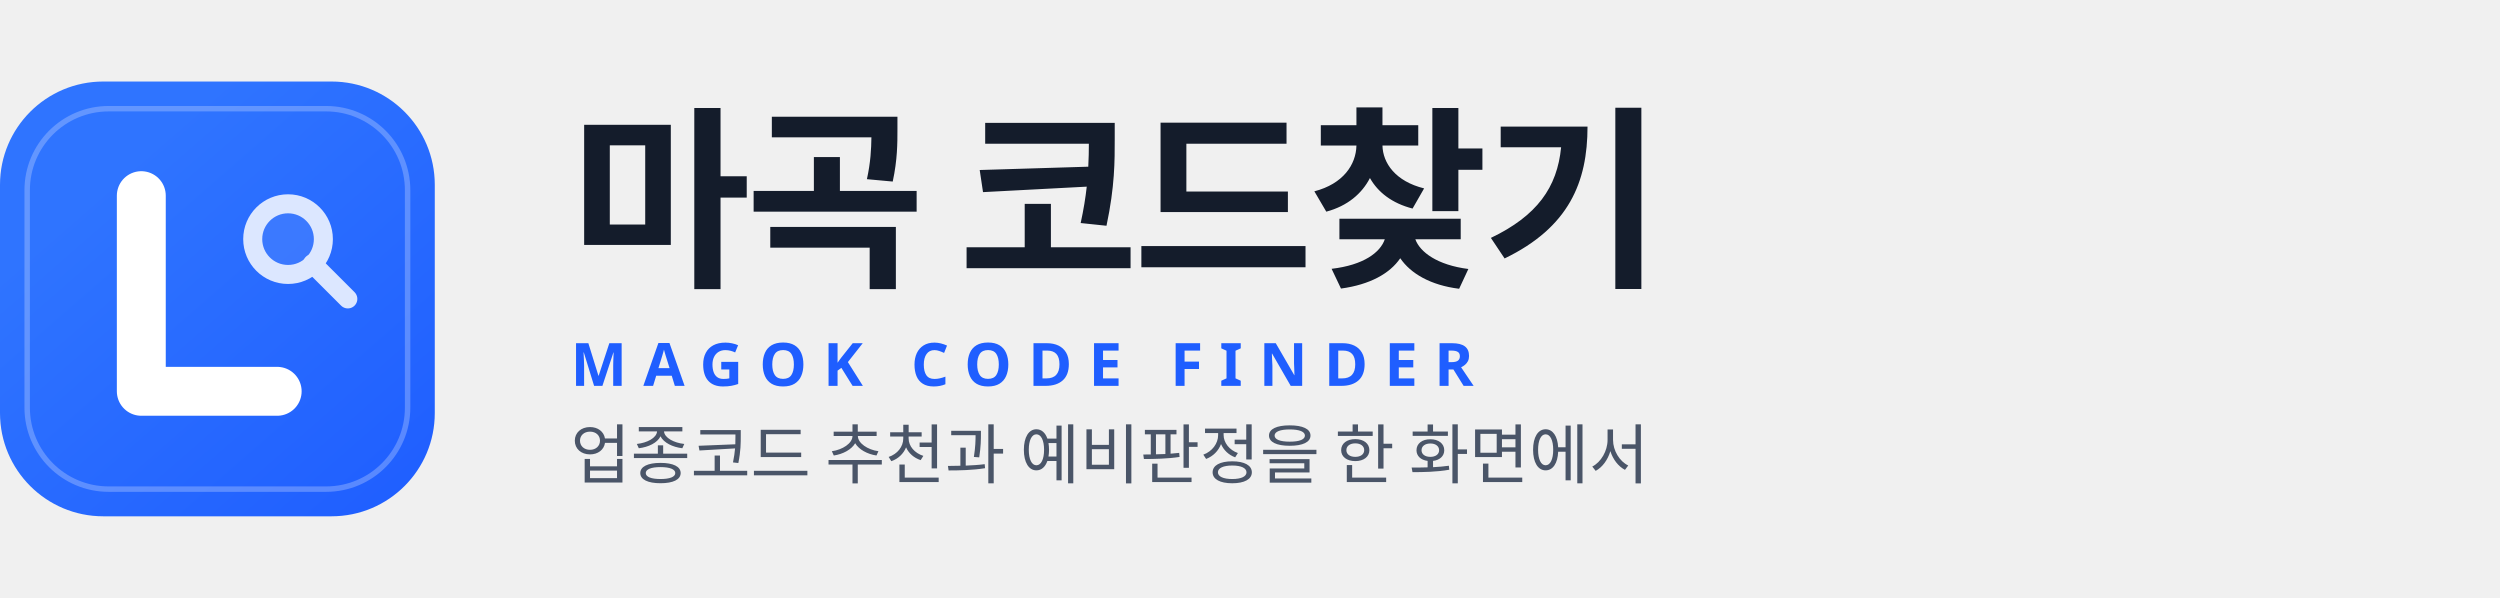
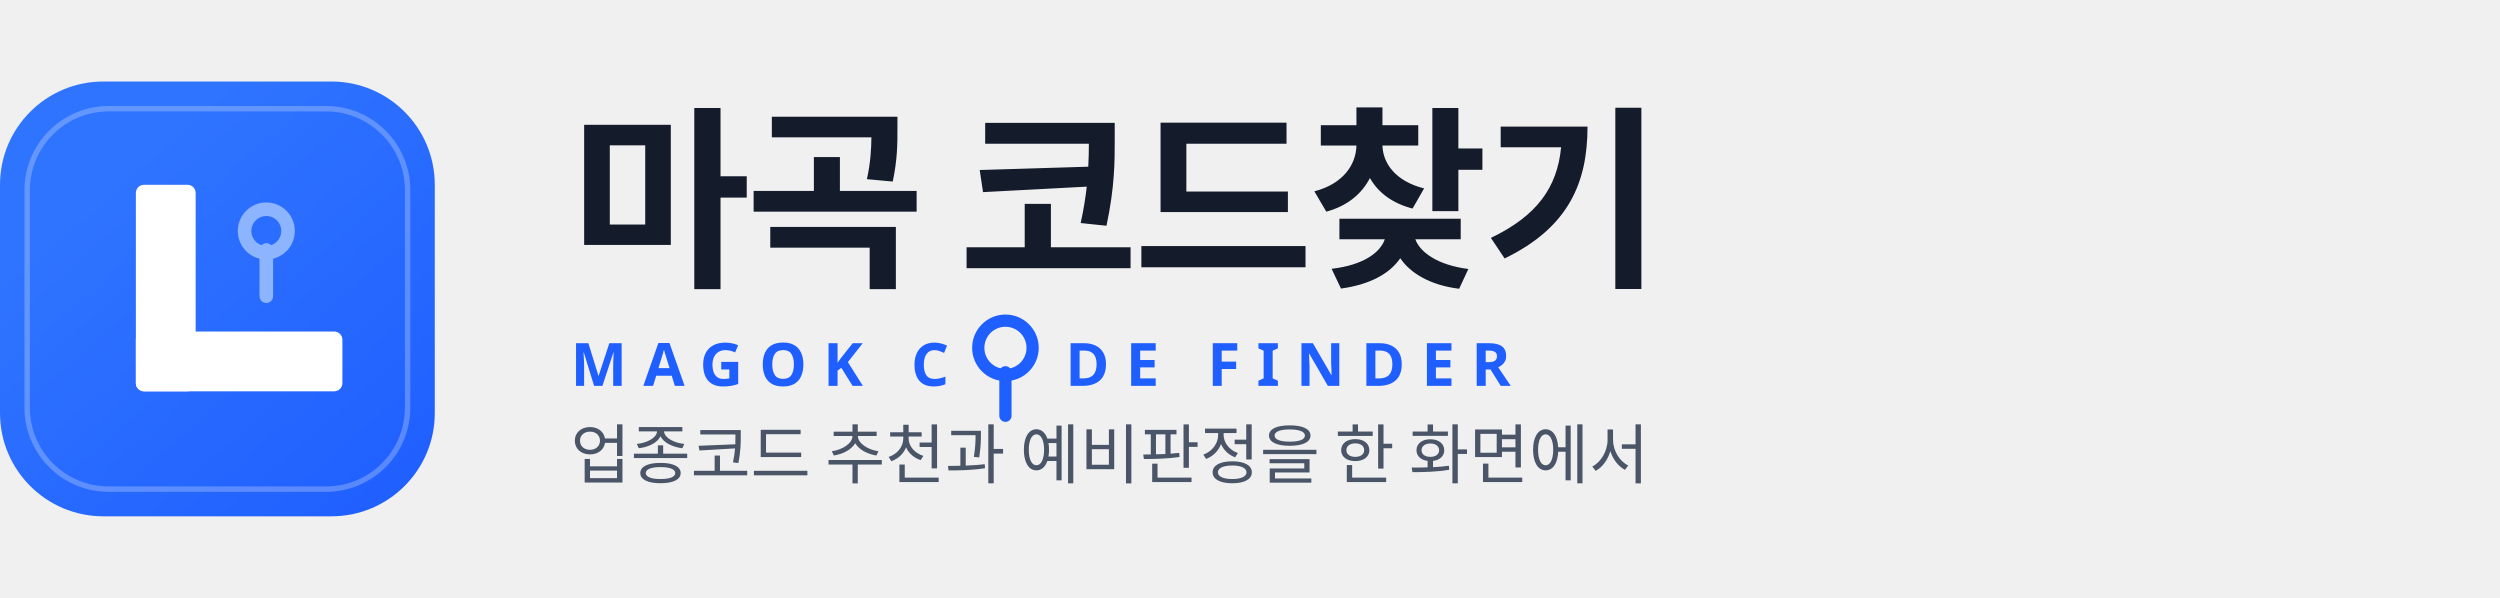
<svg xmlns="http://www.w3.org/2000/svg" viewBox="0 0 920 220" role="img" aria-label="마곡 코드찾기 로고">
  <defs>
    <linearGradient id="wordmark-bg" x1="26" y1="48" x2="136" y2="174" gradientUnits="userSpaceOnUse">
      <stop offset="0" stop-color="#2F74FF" />
      <stop offset="1" stop-color="#1F5EFF" />
    </linearGradient>
  </defs>
  <g transform="translate(0 30)">
    <rect width="160" height="160" rx="38" fill="url(#wordmark-bg)" />
    <rect x="10" y="10" width="140" height="140" rx="30" fill="none" stroke="#DCE7FF" stroke-opacity="0.3" stroke-width="2" />
-     <path d="M52 42V114H102" fill="none" stroke="#FFFFFF" stroke-width="18" stroke-linecap="round" stroke-linejoin="round" />
-     <circle cx="106" cy="58" r="16" fill="#8CB4FF" fill-opacity="0.18" />
-     <circle cx="106" cy="58" r="13" fill="none" stroke="#DCE7FF" stroke-width="7" />
-     <path d="M115 67L128 80" stroke="#DCE7FF" stroke-width="7" stroke-linecap="round" />
+     <rect x="50" y="38" width="22" height="76" rx="3" fill="#FFFFFF" />
+     <rect x="50" y="92" width="76" height="22" rx="3" fill="#FFFFFF" />
+     <circle cx="98" cy="55" r="8" fill="none" stroke="#8CB4FF" stroke-width="5" />
+     <path d="M98 62V79" stroke="#8CB4FF" stroke-width="5" stroke-linecap="round" />
  </g>
  <text x="210" y="100" fill="#141C2B" font-family="'Gmarket Sans', 'Pretendard', 'Apple SD Gothic Neo', 'Malgun Gothic', sans-serif" font-size="72" font-weight="700" letter-spacing="-2">
    마곡 코드찾기
  </text>
  <text x="210" y="142" fill="#1F5EFF" font-family="'Pretendard', 'Apple SD Gothic Neo', 'Malgun Gothic', sans-serif" font-size="22" font-weight="700" letter-spacing="6">
-     MAGOK CODE FINDER
+     MAGOK C
+   </text>
+   <g transform="translate(370 128)">
+     <circle cx="0" cy="0" r="10" fill="none" stroke="#1F5EFF" stroke-width="4.5" />
+     <path d="M0 9V25" stroke="#1F5EFF" stroke-width="4.5" stroke-linecap="round" />
+   </g>
+   <text x="392" y="142" fill="#1F5EFF" font-family="'Pretendard', 'Apple SD Gothic Neo', 'Malgun Gothic', sans-serif" font-size="22" font-weight="700" letter-spacing="6">
+     DE FINDER
  </text>
  <text x="210" y="176" fill="#4A5568" font-family="'Pretendard', 'Apple SD Gothic Neo', 'Malgun Gothic', sans-serif" font-size="24" font-weight="500">
    업종코드 추천과 예비판정을 한 화면에서
  </text>
</svg>
